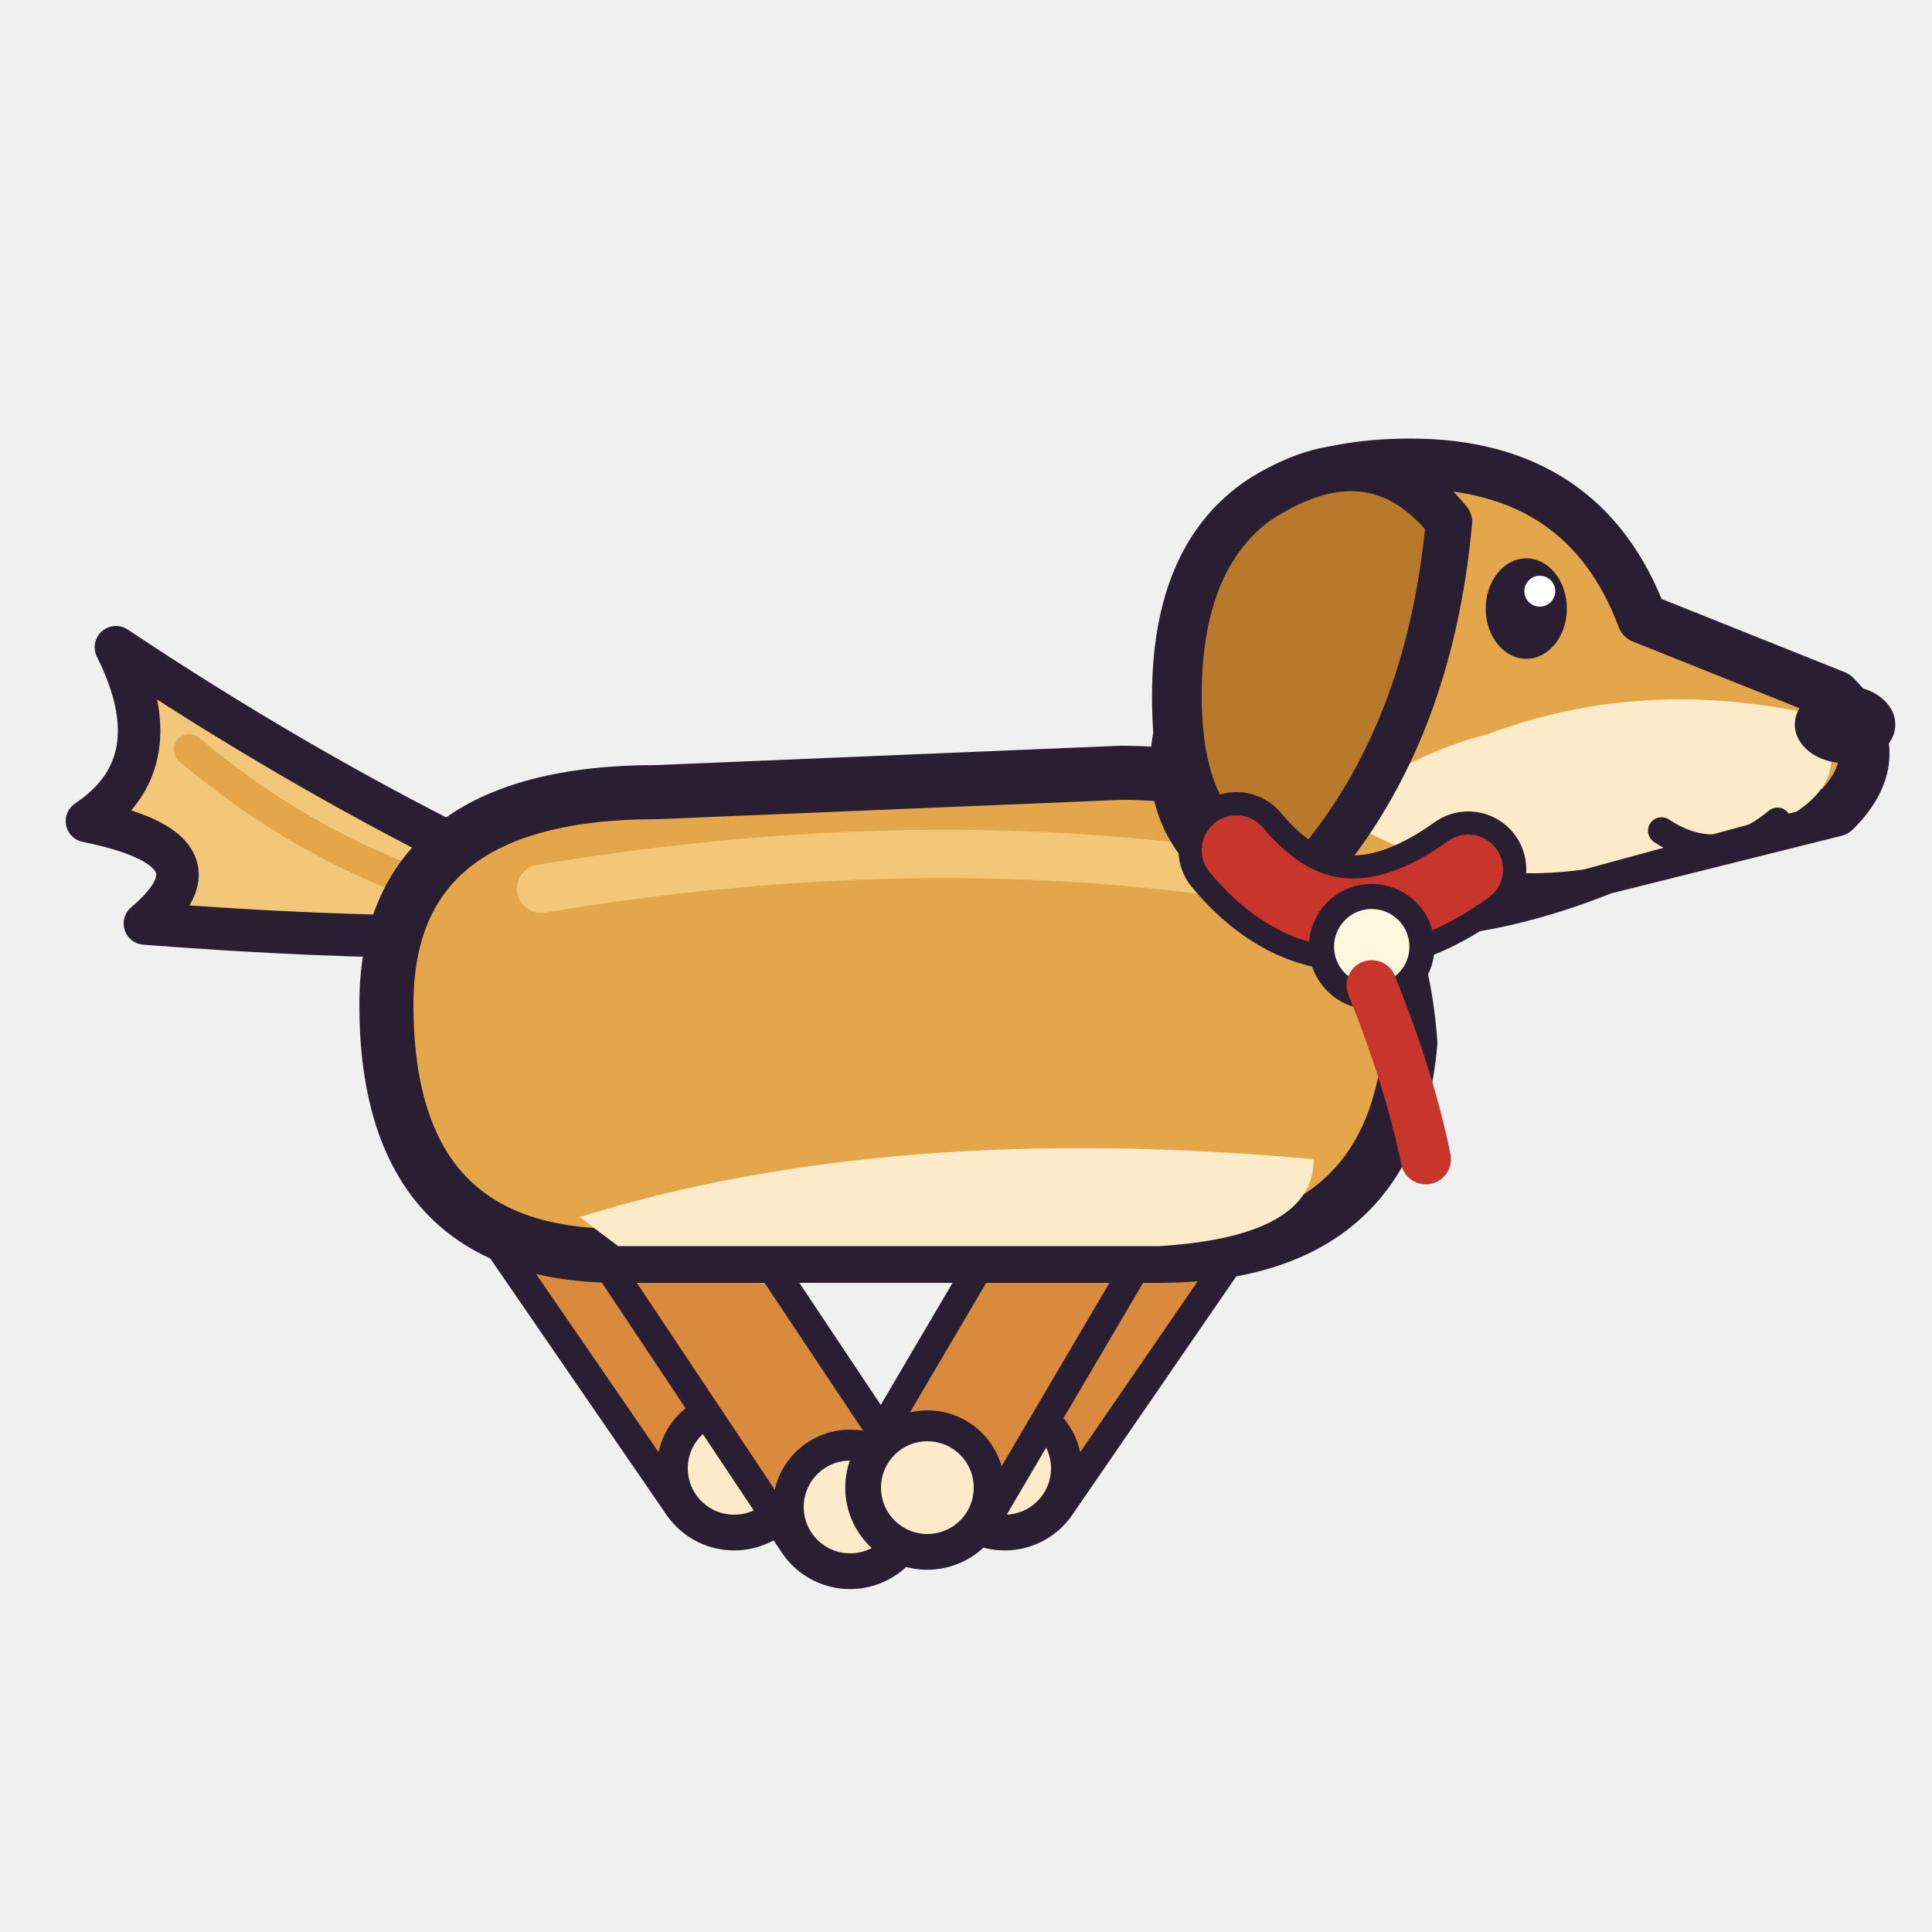
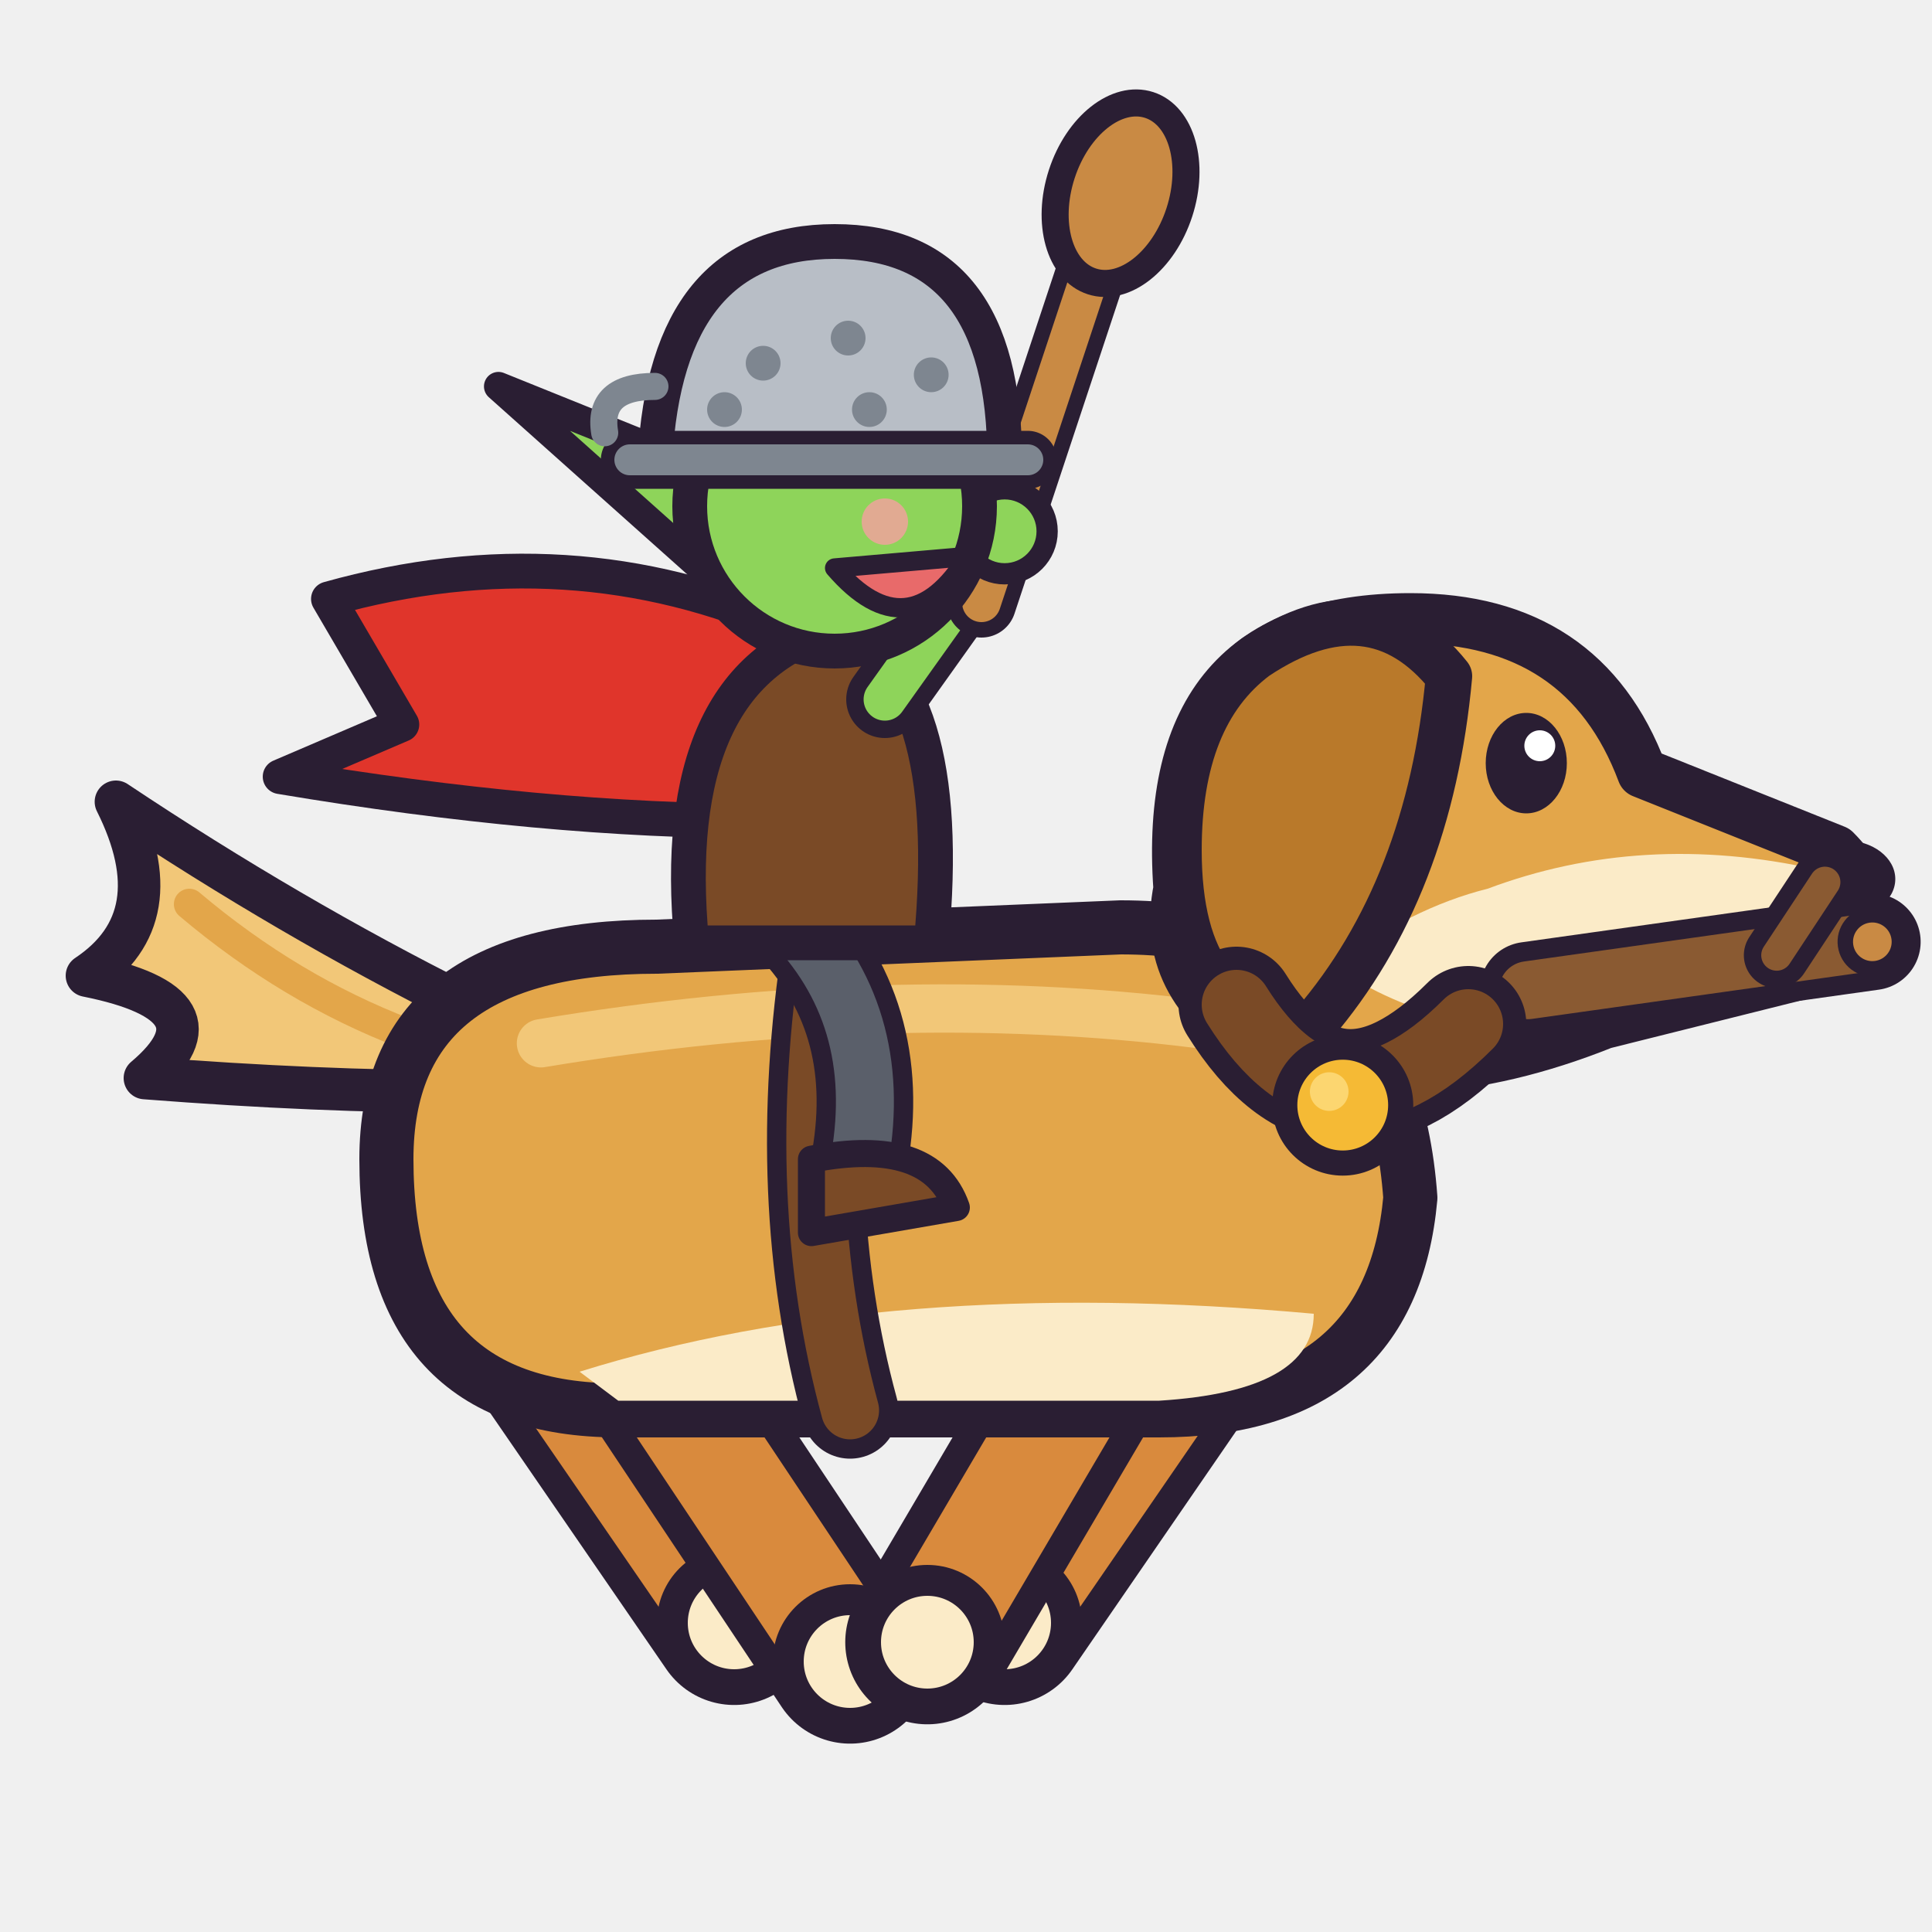
<svg xmlns="http://www.w3.org/2000/svg" viewBox="0 0 100 100">
  <g stroke="#2A1E33" stroke-linejoin="round" stroke-linecap="round">
    <g transform="translate(0 2)">
-       <path d="M27.0 58.0 L38.0 74.0" stroke-width="8.5" fill="none" />
-       <path d="M27.0 58.0 L38.0 74.0" stroke="#D98A3D" stroke-width="5.5" fill="none" />
-       <circle cx="38.0" cy="74.0" r="3.2" fill="#FBEBC8" stroke-width="1.6" />
-       <path d="M32.0 58.0 L44.0 76.0" stroke-width="8.5" fill="none" />
-       <path d="M32.0 58.0 L44.0 76.0" stroke="#D98A3D" stroke-width="5.5" fill="none" />
-       <circle cx="44.0" cy="76.0" r="3.2" fill="#FBEBC8" stroke-width="1.6" />
-       <path d="M63.0 58.0 L52.0 74.0" stroke-width="8.5" fill="none" />
-       <path d="M63.0 58.0 L52.0 74.0" stroke="#D98A3D" stroke-width="5.5" fill="none" />
-       <circle cx="52.0" cy="74.0" r="3.2" fill="#FBEBC8" stroke-width="1.6" />
-       <path d="M58.0 58.0 L48.0 75.0" stroke-width="8.5" fill="none" />
-       <path d="M58.0 58.0 L48.0 75.0" stroke="#D98A3D" stroke-width="5.5" fill="none" />
-       <circle cx="48.0" cy="75.0" r="3.2" fill="#FBEBC8" stroke-width="1.6" />
-       <path d="M24.0 42.0 Q15.0 37.5 6.0 31.5 Q9.0 37.5 4.5 40.5 Q12.0 42.0 7.5 45.8 Q16.5 46.5 24.0 46.5 Z" fill="#F2C778" stroke-width="2.2" />
-       <path d="M21.0 43.5 Q15.0 41.2 9.8 36.8" fill="none" stroke="#E3A64A" stroke-width="1.6" />
-       <path d="M20 50 Q20 39 34 39 L58 38 Q72 38 73 52 Q72 63 60 63 L32 63 Q20 63 20 50 Z" fill="#E3A64A" stroke-width="2.8" />
-       <path d="M30 61 Q46 56 68 58 Q68 62 60 62.5 L32 62.5 Z" fill="#FBEBC8" stroke="none" />
-       <path d="M28 44 Q46 41 62 43" fill="none" stroke="#F2C778" stroke-width="2.5" />
-       <path d="M61.0 36.0 Q60.0 22.0 73.0 22.0 Q82.0 22.0 85.0 30.0 L95.0 34.0 Q98.0 37.0 95.0 40.0 L83.0 43.0 Q73.0 47.0 65.0 44.0 Q60.0 41.0 61.0 36.0 Z" fill="#E3A64A" stroke-width="2.6" />
-       <path d="M77.0 36.0 Q85.0 33.0 94.0 35.0 Q96.0 38.0 93.0 40.0 L82.0 43.0 Q75.0 44.0 69.0 40.0 Q73.0 37.0 77.0 36.0 Z" fill="#FBEBC8" stroke="none" />
-       <ellipse cx="95.5" cy="35.5" rx="2.6" ry="2.0" fill="#2A1E33" stroke="none" />
-       <ellipse cx="79.0" cy="29.5" rx="2.1" ry="2.6" fill="#2A1E33" stroke="none" />
-       <circle cx="79.7" cy="28.6" r="0.8" fill="#fff" stroke="none" />
-       <path d="M86.0 41.0 Q89.0 43.0 92.0 40.5" fill="none" stroke-width="1.4" />
-       <path d="M65.0 24.0 Q71.0 20.0 75.0 25.0 Q74.0 36.0 68.0 43.0 Q61.0 43.0 61.0 34.0 Q61.0 27.0 65.0 24.0 Z" fill="#B9792A" stroke-width="2.4" />
-       <path d="M64 42 Q69 48 76 43" fill="none" stroke-width="6" />
-       <path d="M64 42 Q69 48 76 43" fill="none" stroke="#C8352A" stroke-width="3.6" />
-       <circle cx="71" cy="47" r="2.6" fill="#FFF6DE" stroke-width="1.3" />
-       <path d="M71 49 Q73 54 73.8 58" fill="none" stroke="#C8352A" stroke-width="2.6" />
+       <path d="M27.0 66.0 L38.0 82.0" stroke-width="8.5" fill="none" />
+       <path d="M27.0 66.0 L38.0 82.0" stroke="#D98A3D" stroke-width="5.5" fill="none" />
+       <circle cx="38.0" cy="82.0" r="3.2" fill="#FBEBC8" stroke-width="1.6" />
+       <path d="M32.0 66.0 L44.0 84.0" stroke-width="8.5" fill="none" />
+       <path d="M32.0 66.0 L44.0 84.0" stroke="#D98A3D" stroke-width="5.5" fill="none" />
+       <circle cx="44.0" cy="84.0" r="3.2" fill="#FBEBC8" stroke-width="1.6" />
+       <path d="M63.0 66.0 L52.0 82.0" stroke-width="8.5" fill="none" />
+       <path d="M63.0 66.0 L52.0 82.0" stroke="#D98A3D" stroke-width="5.5" fill="none" />
+       <circle cx="52.0" cy="82.0" r="3.2" fill="#FBEBC8" stroke-width="1.6" />
+       <path d="M58.0 66.0 L48.0 83.0" stroke-width="8.5" fill="none" />
+       <path d="M58.0 66.0 L48.0 83.0" stroke="#D98A3D" stroke-width="5.5" fill="none" />
+       <circle cx="48.0" cy="83.0" r="3.2" fill="#FBEBC8" stroke-width="1.6" />
+       <path d="M24.0 50.0 Q15.0 45.5 6.0 39.5 Q9.0 45.5 4.5 48.5 Q12.0 50.0 7.5 53.8 Q16.5 54.5 24.0 54.5 Z" fill="#F2C778" stroke-width="2.2" />
+       <path d="M21.0 51.5 Q15.0 49.2 9.8 44.8" fill="none" stroke="#E3A64A" stroke-width="1.6" />
+       <path d="M20 58 Q20 47 34 47 L58 46 Q72 46 73 60 Q72 71 60 71 L32 71 Q20 71 20 58 Z" fill="#E3A64A" stroke-width="2.8" />
+       <path d="M30 69 Q46 64 68 66 Q68 70 60 70.5 L32 70.5 Z" fill="#FBEBC8" stroke="none" />
+       <path d="M28 52 Q46 49 62 51" fill="none" stroke="#F2C778" stroke-width="2.5" />
+       <path d="M43 47 Q41 60 44 71" fill="none" stroke-width="5" />
+       <path d="M43 47 Q41 60 44 71" fill="none" stroke="#7A4A26" stroke-width="3" />
+       <path d="M61.0 44.0 Q60.0 30.0 73.0 30.0 Q82.0 30.0 85.0 38.0 L95.0 42.0 Q98.0 45.0 95.0 48.0 L83.0 51.0 Q73.0 55.0 65.0 52.0 Q60.0 49.0 61.0 44.0 Z" fill="#E3A64A" stroke-width="2.6" />
+       <path d="M77.0 44.0 Q85.0 41.0 94.0 43.0 Q96.0 46.0 93.0 48.0 L82.0 51.0 Q75.0 52.0 69.0 48.0 Q73.0 45.0 77.0 44.0 Z" fill="#FBEBC8" stroke="none" />
+       <ellipse cx="95.5" cy="43.5" rx="2.6" ry="2.0" fill="#2A1E33" stroke="none" />
+       <ellipse cx="79.0" cy="37.5" rx="2.1" ry="2.6" fill="#2A1E33" stroke="none" />
+       <circle cx="79.7" cy="36.6" r="0.8" fill="#fff" stroke="none" />
+       <path d="M86.0 49.0 Q89.0 51.0 92.0 48.5" fill="none" stroke-width="1.4" />
+       <path d="M65.0 32.0 Q71.0 28.0 75.0 33.0 Q74.0 44.0 68.0 51.0 Q61.0 51.0 61.0 42.0 Q61.0 35.0 65.0 32.0 Z" fill="#B9792A" stroke-width="2.4" />
+       <g transform="rotate(-8 88 48)">
+         <path d="M79 48 L97 48" stroke-width="5" />
+         <path d="M79 48 L97 48" stroke="#8A5A32" stroke-width="3" />
+         <path d="M92 48 l3 -3.4" stroke-width="3.4" />
+         <path d="M92 48 l3 -3.4" stroke="#8A5A32" stroke-width="1.6" />
+         <circle cx="97" cy="48" r="1.4" fill="#C98A44" stroke-width=".8" />
+       </g>
+       <path d="M64 50 Q69 58 76 51" fill="none" stroke-width="6" />
+       <path d="M64 50 Q69 58 76 51" fill="none" stroke="#7A4A26" stroke-width="3.6" />
+       <circle cx="69.5" cy="55.2" r="3" fill="#F5BA35" stroke-width="1.3" />
+       <circle cx="68.8" cy="54.5" r="1" fill="#FCD670" stroke="none" />
+       <path d="M40.8 30.5 Q29.5 25.5 17.0 29.0 L20.8 35.5 L14.5 38.2 Q28.2 40.5 39.5 40.5 Z" fill="#E0352B" stroke-width="1.8" />
+       <path d="M40.8 45.5 Q45.8 50.5 44.5 58.0" fill="none" stroke-width="5" />
+       <path d="M40.8 45.5 Q45.8 50.5 44.5 58.0" fill="none" stroke="#5A5F6A" stroke-width="3" />
+       <path d="M42.0 58.0 Q48.2 56.8 49.5 60.5 L42.0 61.8 Z" fill="#7A4A26" stroke-width="1.4" />
+       <path d="M35.8 46.8 Q34.5 33.0 43.2 30.5 Q49.5 33.0 48.2 46.8 Z" fill="#7A4A26" stroke-width="1.8" />
+       <path d="M45.8 34.2 L52.0 25.5" stroke-width="4" />
+       <path d="M45.8 34.2 L52.0 25.5" stroke="#8ED45A" stroke-width="2.2" />
+       <path d="M50.8 29.2 L57.0 10.5" stroke-width="3.6" />
+       <path d="M50.8 29.2 L57.0 10.5" stroke="#C98A44" stroke-width="2" />
+       <ellipse cx="58.0" cy="8.0" rx="3.2" ry="4.8" transform="rotate(18 58.0 8.0)" fill="#C98A44" stroke-width="1.4" />
+       <circle cx="52.0" cy="25.5" r="2.2" fill="#8ED45A" stroke-width="1.1" />
+       <path d="M38.2 23.0 L25.8 18.0 L37.0 28.0 Z" fill="#8ED45A" stroke-width="1.5" />
+       <circle cx="43.2" cy="24.2" r="7.5" fill="#8ED45A" stroke-width="1.8" />
+       <path d="M43.2 27.4 Q47.0 31.8 50.1 26.8 Z" fill="#E86A6A" stroke-width="1" />
+       <path d="M45.1 21.8 Q47.0 19.8 48.9 21.8" fill="none" stroke-width="1.2" />
+       <circle cx="45.8" cy="25.0" r="1.2" fill="#F6A0A0" stroke="none" opacity=".8" />
+       <path d="M33.9 21.8 Q34.5 10.5 43.2 10.5 Q52.0 10.5 52.0 21.8 Z" fill="#B8BEC6" stroke-width="1.8" />
+       <path d="M32.6 21.8 L53.2 21.8" stroke-width="3" />
+       <path d="M32.6 21.8 L53.2 21.8" stroke="#7E8690" stroke-width="1.6" />
+       <circle cx="39.5" cy="16.8" r="0.9" fill="#7E8690" stroke="none" />
+       <circle cx="43.9" cy="15.5" r="0.9" fill="#7E8690" stroke="none" />
+       <circle cx="48.2" cy="17.4" r="0.9" fill="#7E8690" stroke="none" />
+       <circle cx="37.5" cy="19.2" r="0.9" fill="#7E8690" stroke="none" />
+       <circle cx="45.0" cy="19.2" r="0.9" fill="#7E8690" stroke="none" />
+       <path d="M33.9 18.0 q-3 0 -2.6 2.4" fill="none" stroke="#7E8690" stroke-width="1.4" />
    </g>
  </g>
</svg>
